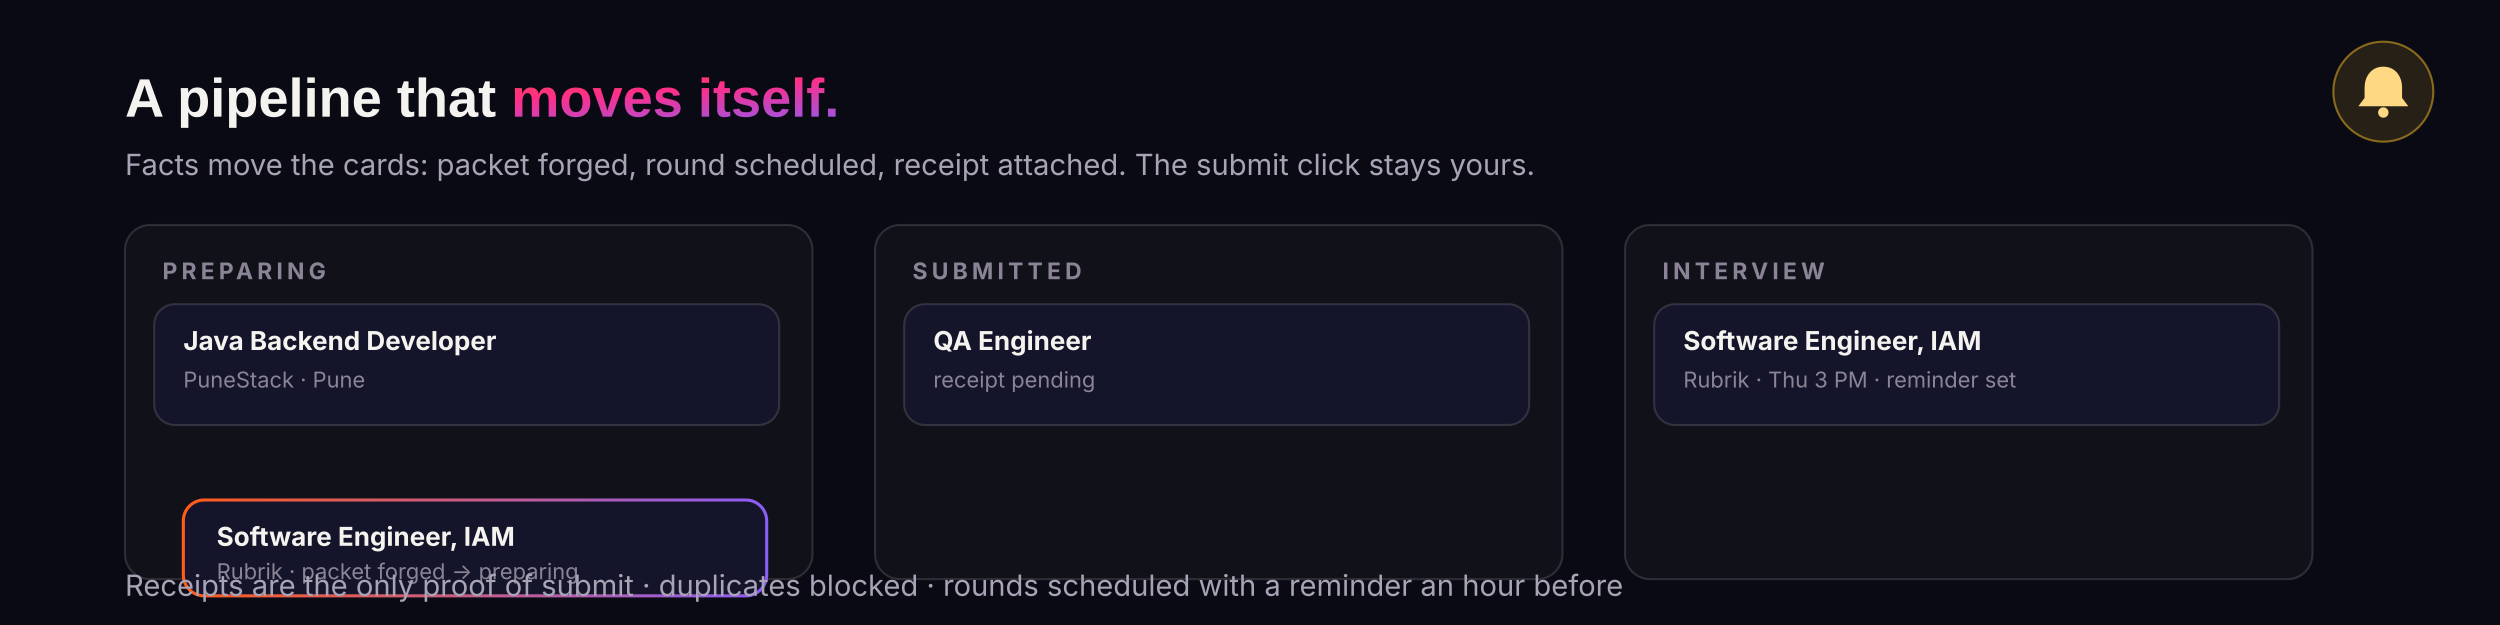
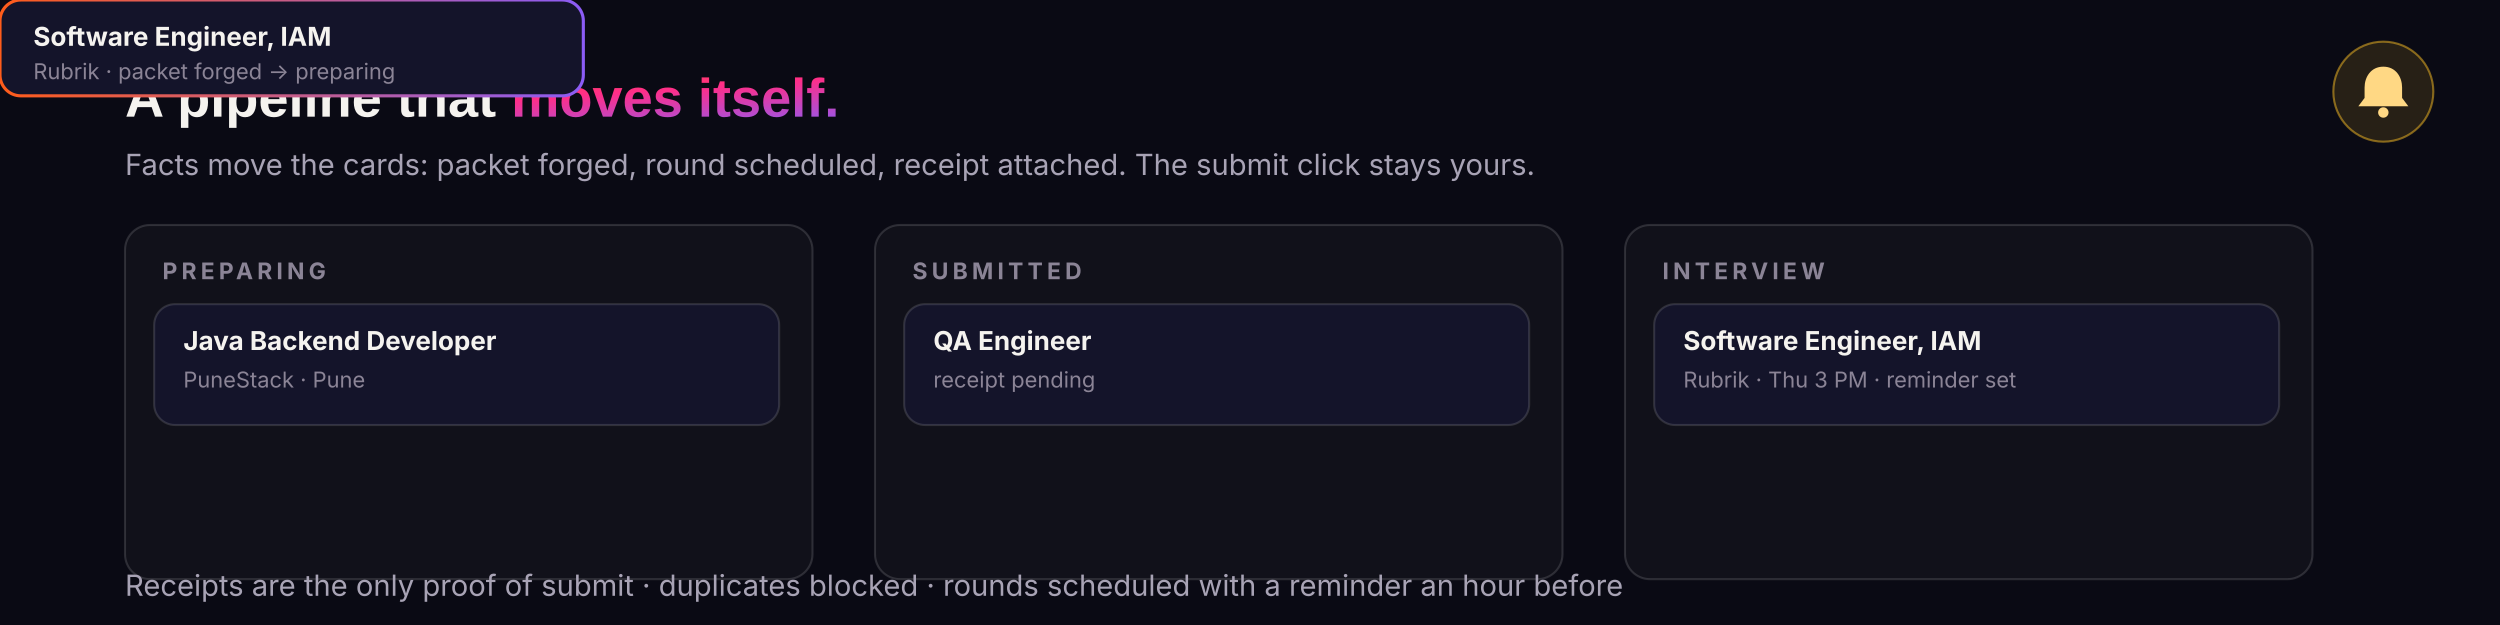
<svg xmlns="http://www.w3.org/2000/svg" viewBox="0 0 1200 300" width="1200" height="300" role="img" aria-label="Self organizing tracker">
  <defs>
    <linearGradient id="g6" x1="0" y1="0" x2="1" y2="1">
      <stop offset="0" stop-color="#ff5c1a" />
      <stop offset="0.5" stop-color="#ff2e88" />
      <stop offset="1" stop-color="#8b5cf6" />
    </linearGradient>
    <linearGradient id="slide" x1="0" y1="0" x2="1" y2="0">
      <stop offset="0" stop-color="#ff5c1a" />
      <stop offset="1" stop-color="#8b5cf6" />
    </linearGradient>
  </defs>
  <style>
    .bg6 { fill: #0a0a14; }
    .ttl6 { font-family: 'Space Grotesk', Arial, sans-serif; font-size: 26px; font-weight: 700; fill: #f5f3ef; }
    .sub6 { font-family: 'Inter', Arial, sans-serif; font-size: 14px; fill: #a8a3b5; }
    .col { fill: rgba(255,255,255,0.03); stroke: #ffffff22; }
    .colh { font-family: 'Inter', Arial, sans-serif; font-size: 11px; letter-spacing: 2px; fill: #8b8496; font-weight: 700; }
    .kcard { fill: #14142a; stroke: #ffffff22; }
    .kt { font-family: 'Inter', Arial, sans-serif; font-size: 12.5px; font-weight: 700; fill: #f5f3ef; }
    .ks { font-family: 'Inter', Arial, sans-serif; font-size: 10.5px; fill: #8b8496; }
    .st { font-family: 'Inter', Arial, sans-serif; font-size: 9.5px; font-weight: 700; }
    .mover { animation: cross 6s ease-in-out infinite; }
-     @keyframes cross { 0%, 12% { transform: translate(0, 0); } 38%, 62% { transform: translate(300px, 0); } 88%, 100% { transform: translate(300px, 0); } }
-     .bell { transform-origin: 24px 24px; animation: ringk 3s ease-in-out 1s infinite; }
+     @keyframes cross { 0%, 12% { transform: translate(98px, 216px); } 38%, 62% { transform: translate(445px, 216px); } 88%, 100% { transform: translate(445px, 216px); } }
+     .bell { transform-box: fill-box; transform-origin: center; animation: ringk 3s ease-in-out 1s infinite; }
    @keyframes ringk { 0%, 100% { transform: rotate(0); } 6% { transform: rotate(20deg); } 12% { transform: rotate(-16deg); } 18% { transform: rotate(10deg); } 24% { transform: rotate(0); } }
    .arrow { stroke: url(#slide); stroke-width: 2.5; stroke-dasharray: 6 6; fill: none; opacity: 0.7; animation: dashmove 1.2s linear infinite; }
    @keyframes dashmove { to { stroke-dashoffset: -12; } }
  </style>
  <rect class="bg6" width="1200" height="300" />
  <text class="ttl6" x="60" y="56">A pipeline that <tspan fill="url(#g6)">moves itself.</tspan>
  </text>
  <text class="sub6" x="60" y="84">Facts move the cards: packet forged, round scheduled, receipt attached. The submit click stays yours.</text>
  <g transform="translate(60, 108)">
    <rect class="col" x="0" y="0" width="330" height="170" rx="12" />
    <text class="colh" x="18" y="26">PREPARING</text>
    <rect class="kcard" x="14" y="38" width="300" height="58" rx="10" />
    <text class="kt" x="28" y="60">Java Backend Developer</text>
    <text class="ks" x="28" y="78">PuneStack · Pune</text>
    <rect class="col" x="360" y="0" width="330" height="170" rx="12" />
    <text class="colh" x="378" y="26">SUBMITTED</text>
    <rect class="kcard" x="374" y="38" width="300" height="58" rx="10" />
    <text class="kt" x="388" y="60">QA Engineer</text>
    <text class="ks" x="388" y="78">receipt pending</text>
    <rect class="col" x="720" y="0" width="330" height="170" rx="12" />
    <text class="colh" x="738" y="26">INTERVIEW</text>
    <rect class="kcard" x="734" y="38" width="300" height="58" rx="10" fill="rgba(139,92,246,0.12)" stroke="rgba(139,92,246,0.5)" />
    <text class="kt" x="748" y="60">Software Engineer, IAM</text>
    <text class="ks" x="748" y="78">Rubrik · Thu 3 PM · reminder set</text>
  </g>
-   <g class="mover" transform="translate(88, 240)">
+   <g class="mover">
    <rect width="280" height="46" rx="10" fill="#14142a" stroke="url(#slide)" stroke-width="1.5" />
    <text x="16" y="22" class="kt">Software Engineer, IAM</text>
    <text x="16" y="38" class="ks">Rubrik · packet forged → preparing</text>
  </g>
-   <path class="arrow" d="M 380 263 H 1180" />
  <g transform="translate(1120, 20)">
    <circle cx="24" cy="24" r="24" fill="rgba(251,191,36,0.12)" stroke="rgba(251,191,36,0.5)" />
    <g class="bell">
      <path d="M24 12 C30 12 33 17 33 22 L33 27 L36 31 L12 31 L15 27 L15 22 C15 17 18 12 24 12 Z" fill="#ffd884" />
      <circle cx="24" cy="34" r="2.5" fill="#ffd884" />
    </g>
  </g>
  <text class="sub6" x="60" y="286">Receipts are the only proof of submit · duplicates blocked · rounds scheduled with a reminder an hour before</text>
</svg>
